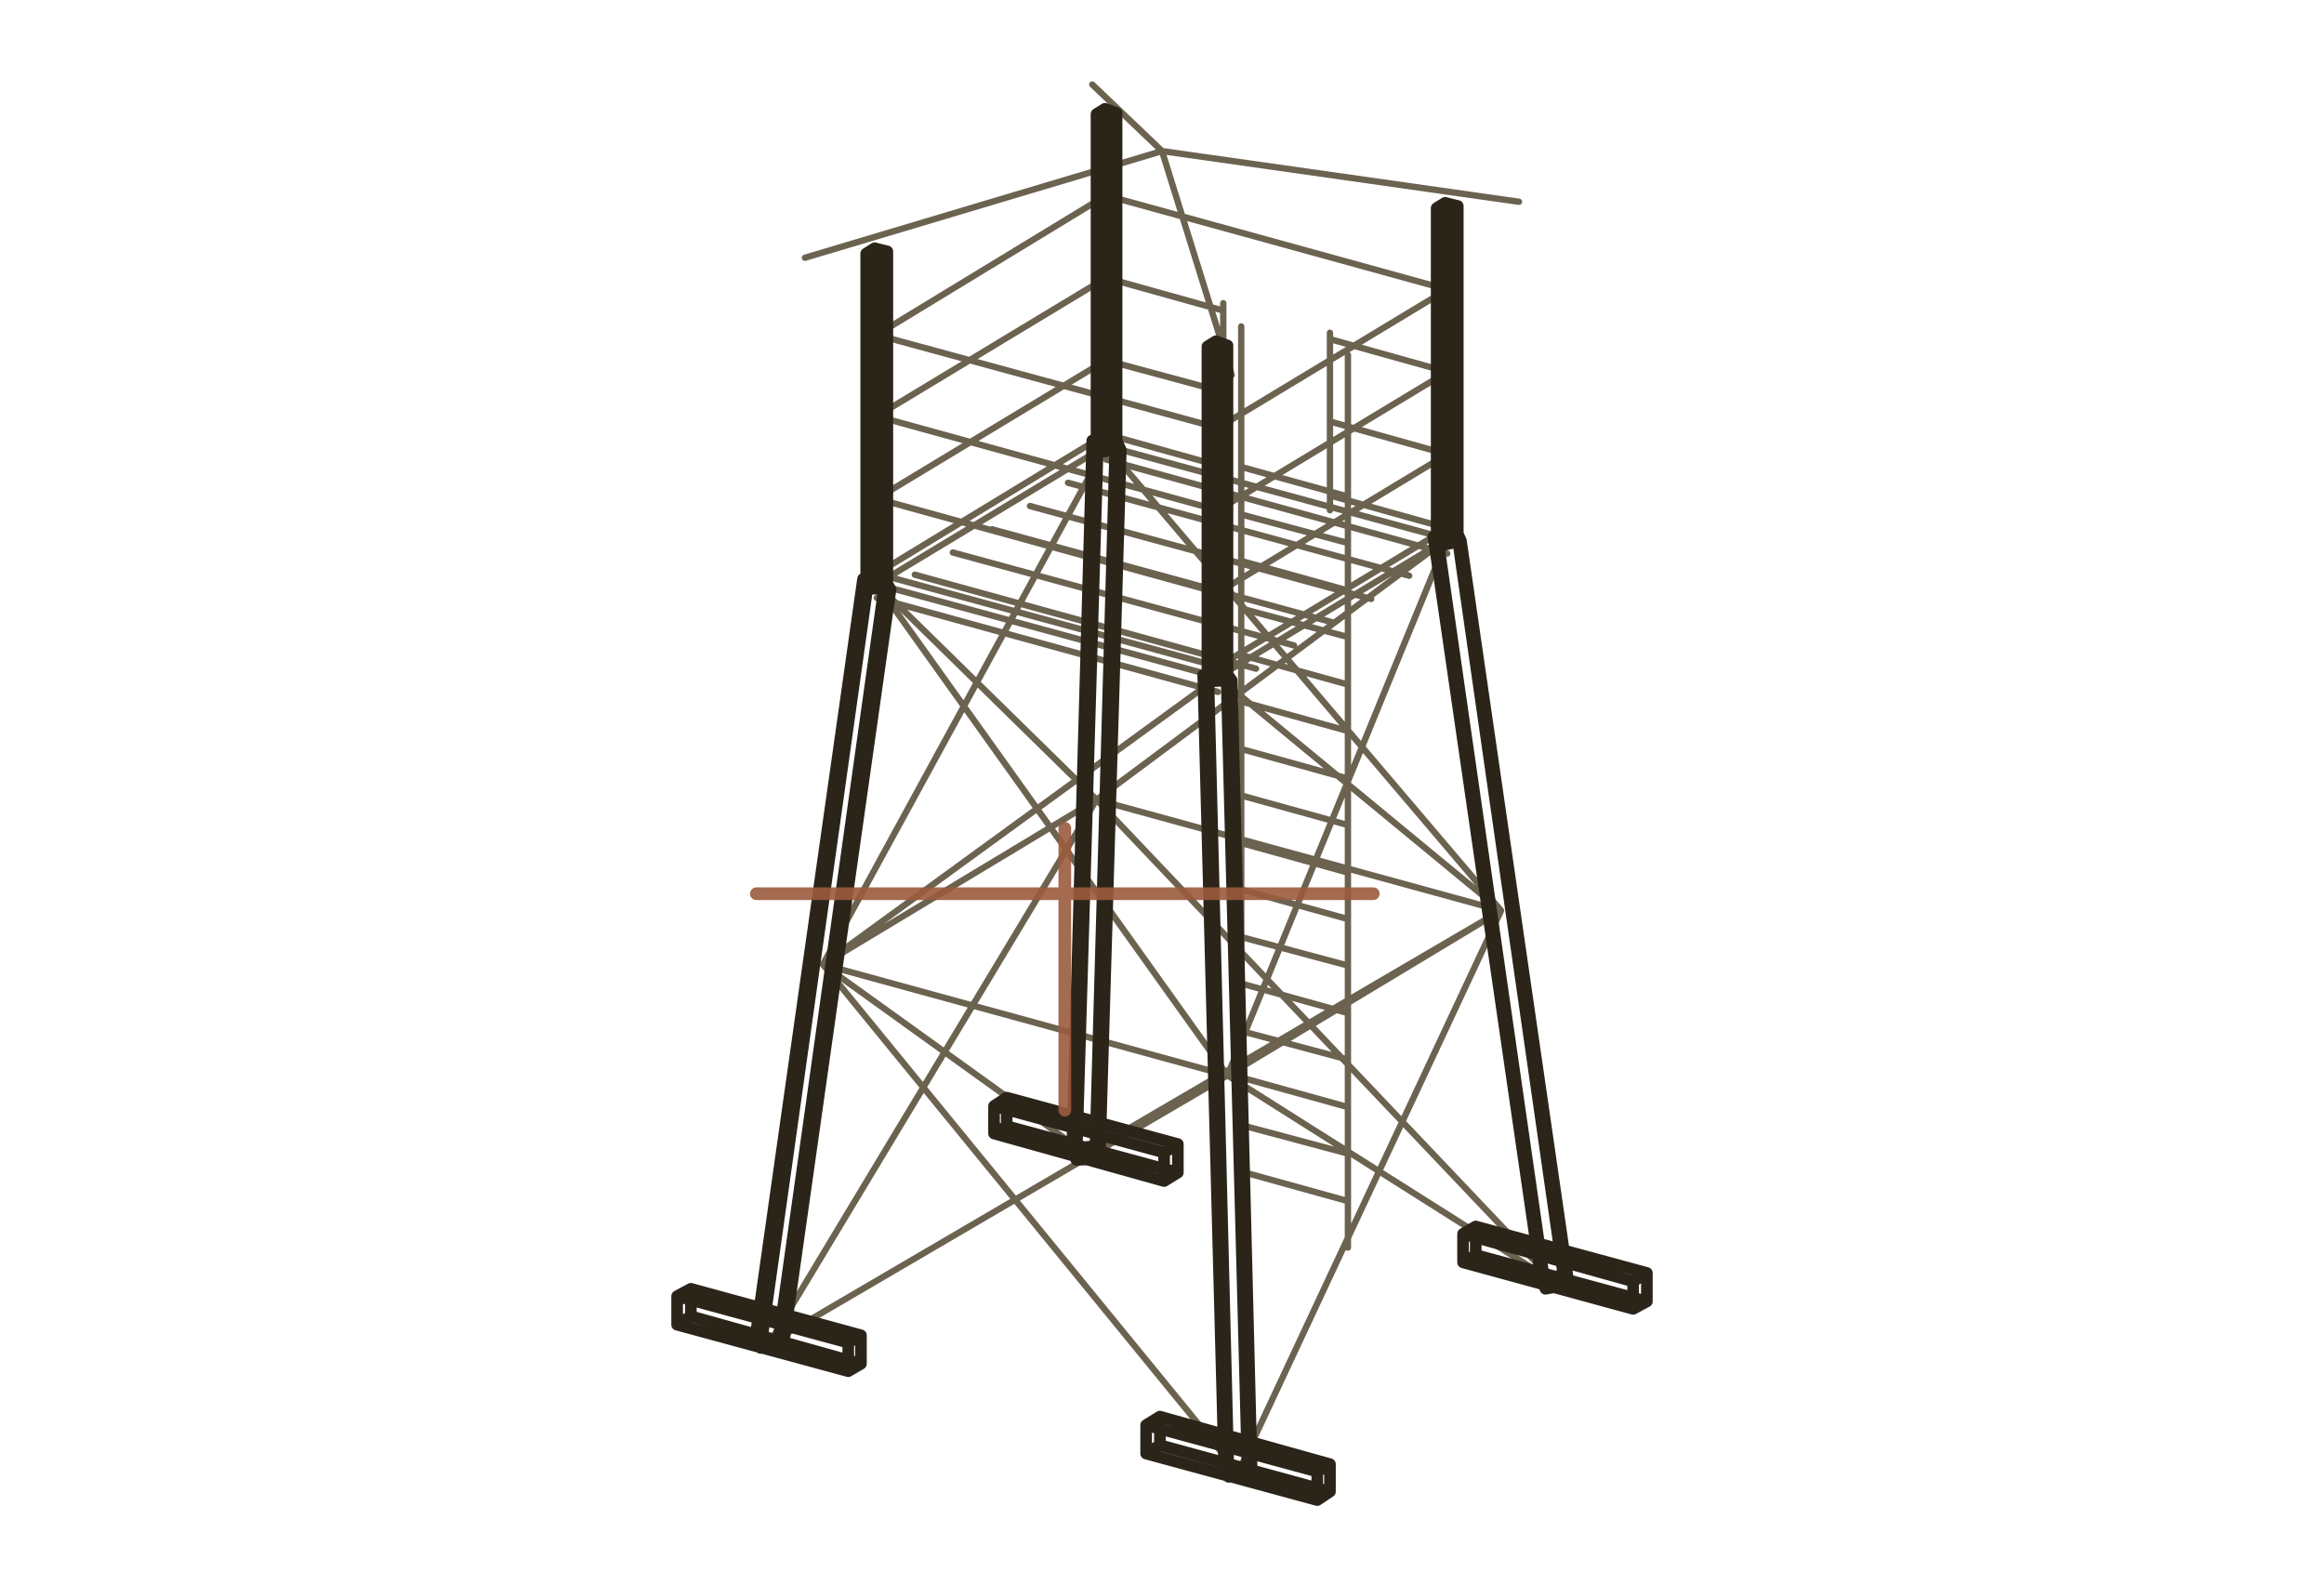
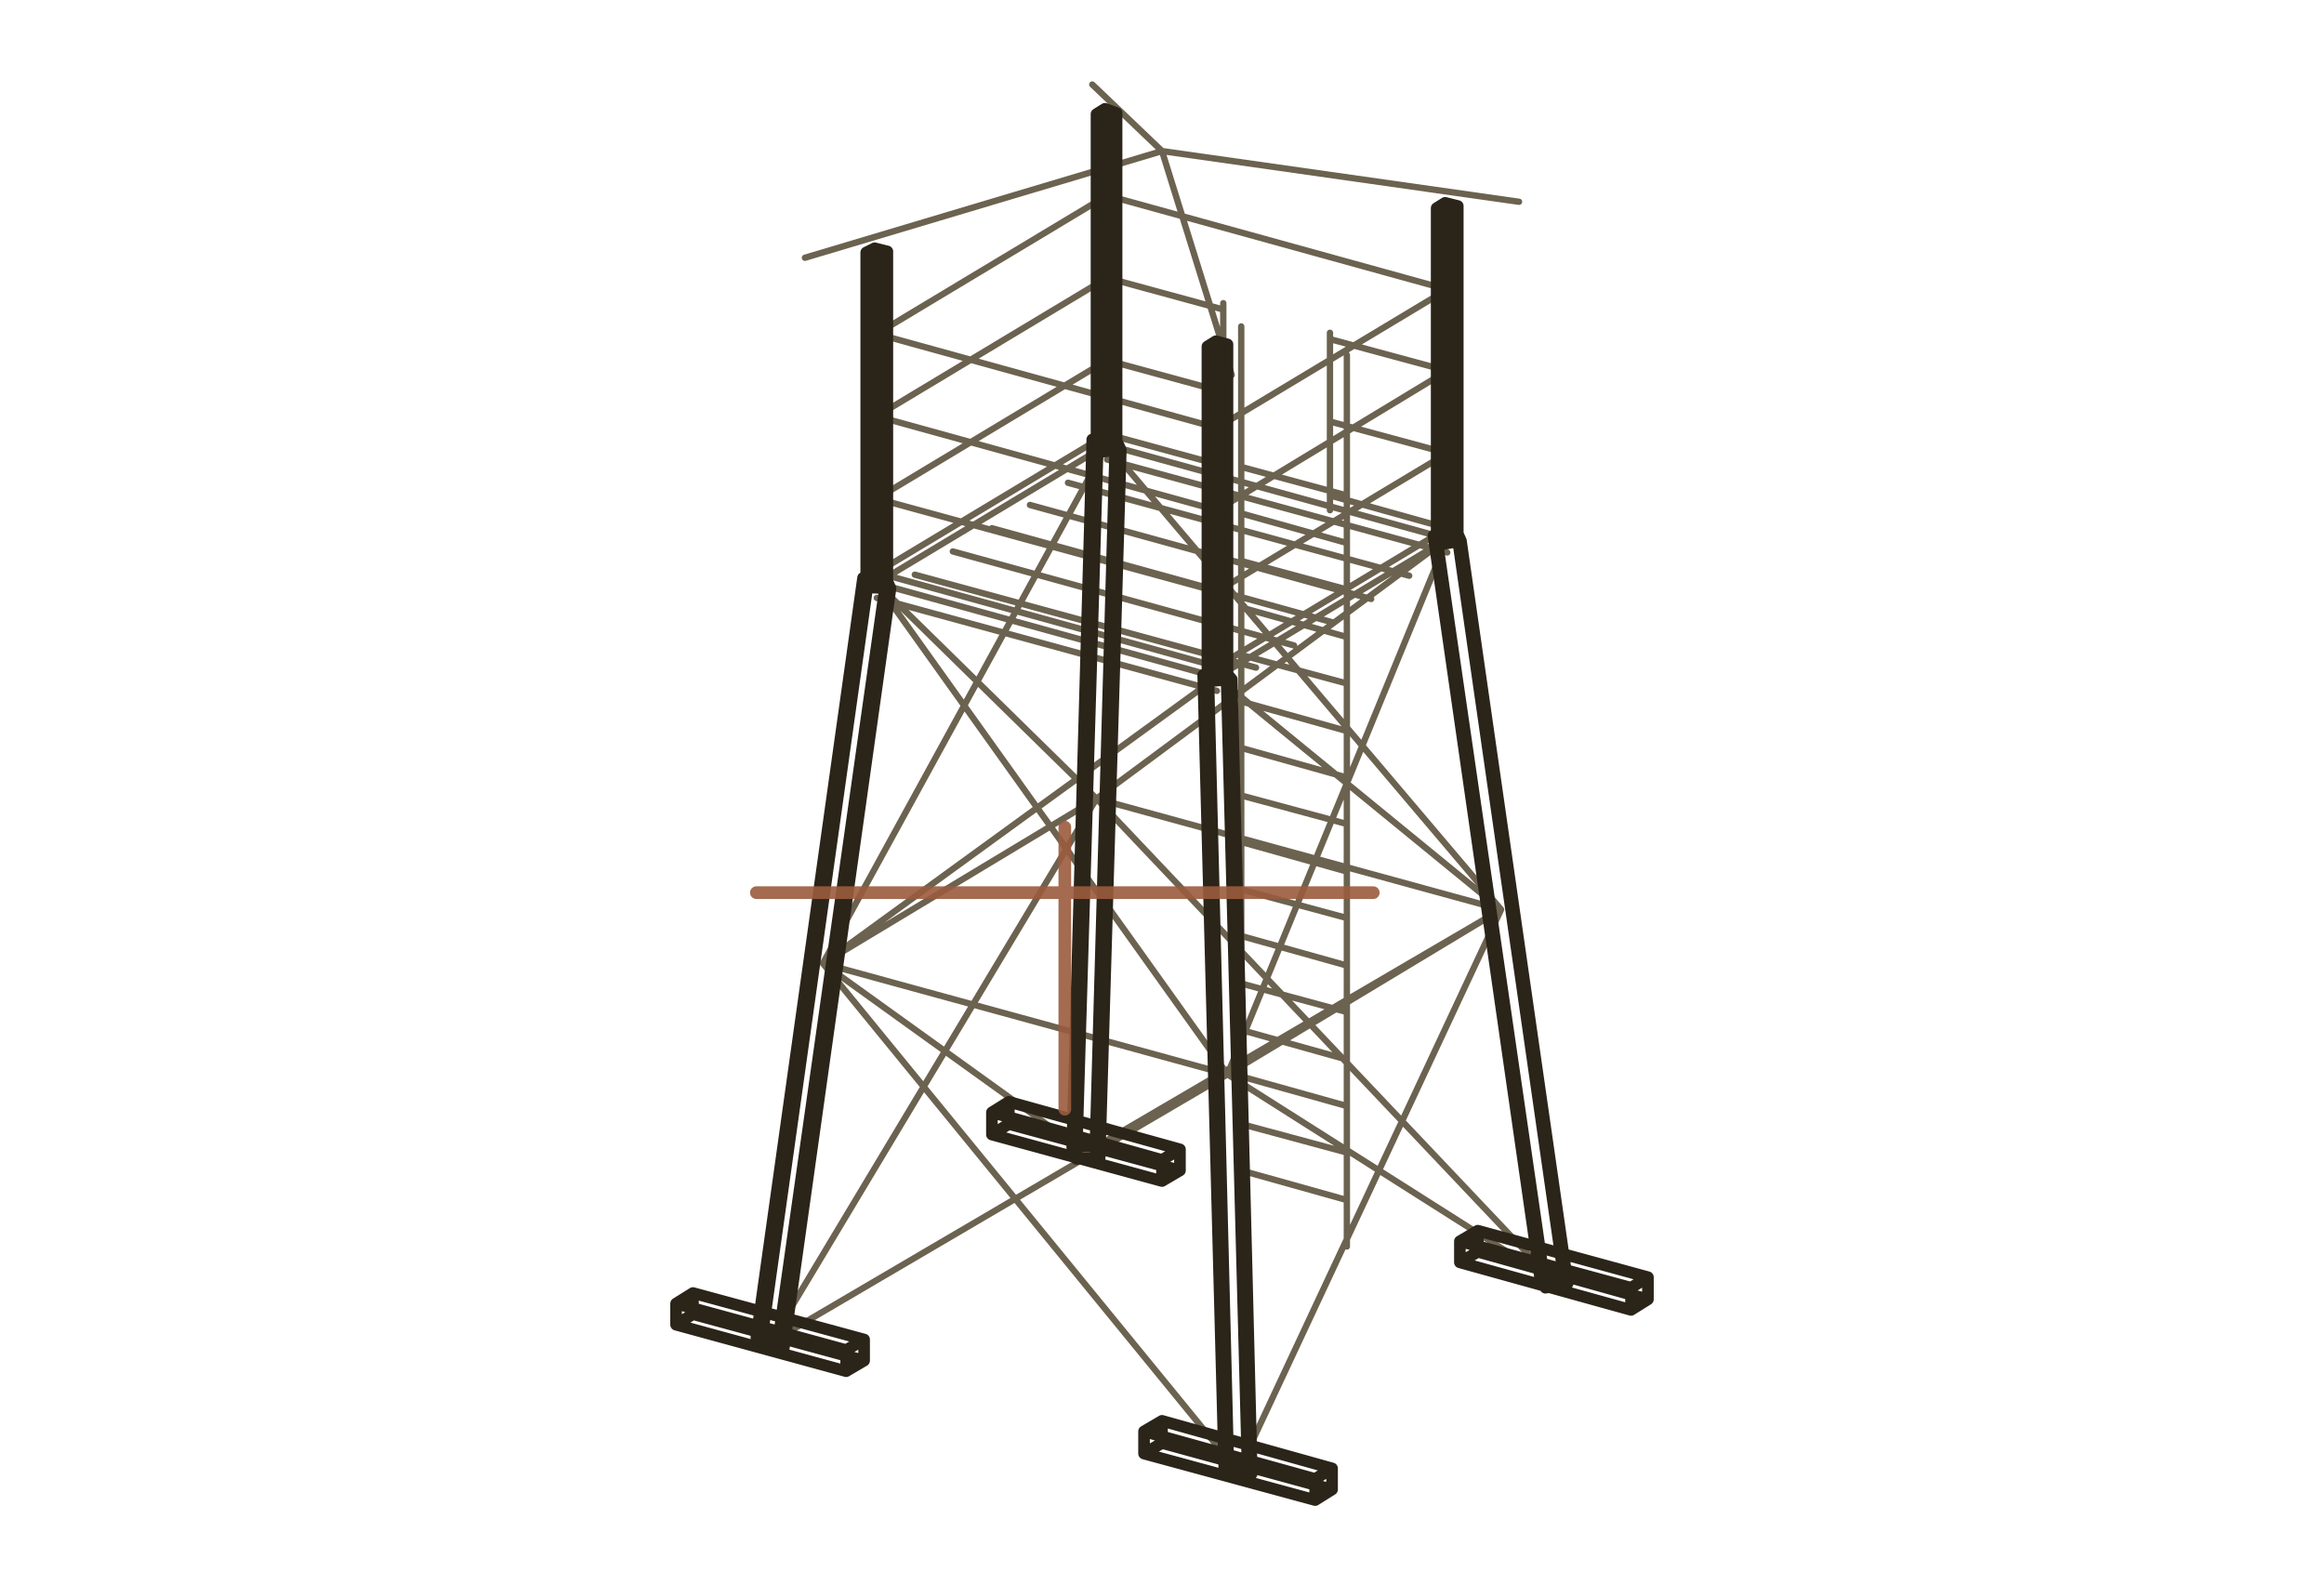
<svg xmlns="http://www.w3.org/2000/svg" viewBox="0 0 220 150" width="220" height="150" role="img">
  <g fill="none" stroke="#6b6250" stroke-width="0.6" stroke-linecap="round">
-     <path d="M103.8 75.7L142.1 86.2M102.8 109.2L142.1 86.2M147.2 121.4L103.8 75.7M142.1 86.2L116.2 101.8M147.2 121.4L116.2 101.8M117.2 139.4L142.1 86.2M116.2 101.8L77.9 91.3M117.2 139.4L77.9 91.3M72.8 127.2L116.2 101.8M77.9 91.3L103.8 75.7M72.8 127.2L103.8 75.7M102.8 109.2L77.9 91.3M104.7 42.2L137 51M103.8 75.7L137 51M142.1 86.2L104.7 42.2M137 51L115.3 64.1M142.1 86.2L115.3 64.1M116.2 101.8L137 51M115.3 64.1L83 55.3M116.2 101.8L83 55.3M77.9 91.3L115.3 64.1M83 55.3L104.7 42.2M77.9 91.3L104.7 42.2M103.8 75.7L83 55.3M104.7 43.5L137 52.4M101.1 45.7L133.4 54.5M97.5 47.9L129.8 56.7M93.9 50.1L126.1 58.9M90.2 52.3L122.5 61.1M86.6 54.4L118.9 63.3M83 56.6L115.3 65.5M127.6 118.1L127.6 33.6M117.5 115.4L117.5 30.9M127.6 113.7L117.5 110.9M127.6 109.2L117.5 106.5M127.6 104.8L117.5 102M127.6 100.3L117.5 97.6M127.6 95.9L117.5 93.1M127.6 91.4L117.5 88.7M127.6 87L117.5 84.2M127.6 82.6L117.5 79.8M127.6 78.1L117.5 75.3M127.6 73.7L117.5 70.9M127.6 69.2L117.5 66.4M127.6 64.8L117.5 62M127.6 60.3L117.5 57.6M127.6 55.9L117.5 53.1M127.6 51.4L117.5 48.7M127.6 47L117.5 44.2M104.7 42.5L104.7 25.7M115.8 45.6L115.8 28.7M104.7 26.3L115.8 29.4M104.7 34.1L115.8 37.1M104.7 41.1L115.8 44.2M125.9 48.3L125.9 31.5M137 51.4L137 34.5M125.9 32.1L137 35.2M125.9 39.9L137 43M125.9 46.9L137 50M137 51.4L137 34.5M115.3 64.5L115.3 47.7M137 35.2L115.3 48.3M137 43L115.3 56.1M137 50L115.3 63.1M115.3 64.5L115.3 47.7M83 55.7L83 38.8M115.3 48.3L83 39.4M115.3 56.1L83 47.2M115.3 63.1L83 54.3M83 55.7L83 38.8M104.7 42.5L104.7 25.7M83 39.4L104.7 26.3M83 47.2L104.7 34.1M83 54.3L104.7 41.1M104.7 18.5L137 27.4M137 27.4L115.3 40.5M115.3 40.5L83 31.7M83 31.7L104.7 18.5M103.4 8L110 14.3M143.8 19.1L110 14.3M116.6 35.5L110 14.3M76.2 24.4L110 14.3" />
+     <path d="M103.8 75.6L142.1 86.1M102.8 109.1L142.1 86.1M147.1 121.3L103.8 75.6M142.1 86.1L116.2 101.7M147.1 121.3L116.2 101.7M117.2 139.3L142.1 86.1M116.2 101.7L77.9 91.2M117.2 139.3L77.9 91.2M72.9 127.1L116.2 101.7M77.9 91.2L103.8 75.6M72.9 127.1L103.8 75.6M102.8 109.1L77.9 91.2M104.8 42.1L137 51M103.8 75.6L137 51M142.1 86.1L104.8 42.1M137 51L115.2 64.1M142.1 86.1L115.2 64.1M116.2 101.7L137 51M115.2 64.1L83 55.2M116.2 101.7L83 55.2M77.9 91.2L115.2 64.1M83 55.2L104.8 42.1M77.9 91.2L104.8 42.1M103.8 75.6L83 55.2M104.8 43.5L137 52.3M101.1 45.7L133.4 54.5M97.5 47.8L129.8 56.7M93.9 50L126.1 58.9M90.2 52.2L122.5 61.1M86.6 54.4L118.9 63.2M83 56.6L115.2 65.4M127.5 118L127.5 33.6M117.5 115.3L117.5 30.9M127.5 113.6L117.5 110.8M127.5 109.1L117.5 106.4M127.5 104.7L117.5 101.9M127.5 100.3L117.5 97.5M127.5 95.8L117.5 93.1M127.5 91.4L117.5 88.6M127.5 86.9L117.5 84.2M127.5 82.5L117.5 79.7M127.5 78L117.5 75.3M127.5 73.6L117.5 70.8M127.5 69.2L117.5 66.4M127.5 64.7L117.5 62M127.5 60.3L117.5 57.5M127.5 55.8L117.5 53.1M127.5 51.4L117.5 48.6M127.5 46.9L117.5 44.2M104.8 42.5L104.8 25.6M115.8 45.5L115.8 28.7M104.8 26.3L115.8 29.3M104.8 34.1L115.8 37.1M104.8 41.1L115.8 44.1M125.9 48.3L125.9 31.5M137 51.3L137 34.5M125.9 32.1L137 35.1M125.9 39.9L137 42.9M125.9 46.9L137 50M137 51.3L137 34.5M115.2 64.5L115.2 47.6M137 35.1L115.2 48.3M137 42.9L115.2 56M137 50L115.2 63.1M115.2 64.5L115.2 47.6M83 55.6L83 38.8M115.2 48.3L83 39.4M115.2 56L83 47.2M115.2 63.1L83 54.2M83 55.6L83 38.8M104.8 42.5L104.8 25.6M83 39.4L104.8 26.3M83 47.2L104.8 34.1M83 54.2L104.8 41.1M104.8 18.5L137 27.4M137 27.4L115.2 40.5M115.2 40.5L83 31.6M83 31.6L104.8 18.5M103.4 8L110 14.3M143.8 19.1L110 14.3M116.6 35.5L110 14.3M76.2 24.4L110 14.3" />
  </g>
  <g fill="none" stroke="#2b2419" stroke-width="1.1" stroke-linecap="round">
-     <path d="M95.3 106.6L94.1 107.3M95.3 103.9L94.1 104.7M111.5 111L110.2 111.8M111.5 108.3L110.2 109.1M95.3 106.6L95.3 103.9M94.1 107.3L94.1 104.7M111.5 111L111.5 108.3M110.2 111.8L110.2 109.1M95.3 106.6L111.5 111M94.1 107.3L110.2 111.8M95.3 103.9L111.5 108.3M94.1 104.7L110.2 109.1M139.7 118.8L138.5 119.5M139.7 116.1L138.5 116.8M155.9 123.2L154.6 123.9M155.9 120.5L154.6 121.3M139.7 118.8L139.7 116.1M138.5 119.5L138.5 116.8M155.9 123.2L155.9 120.5M154.6 123.9L154.6 121.3M139.7 118.8L155.9 123.2M138.5 119.5L154.6 123.9M139.7 116.1L155.9 120.5M138.5 116.8L154.6 121.3M109.8 136.8L108.5 137.6M109.8 134.1L108.5 134.9M125.9 141.2L124.7 142M125.9 138.6L124.7 139.3M109.8 136.8L109.8 134.1M108.5 137.6L108.5 134.9M125.9 141.2L125.9 138.6M124.7 142L124.7 139.3M109.8 136.8L125.9 141.2M108.5 137.6L124.7 142M109.8 134.1L125.9 138.6M108.5 134.9L124.7 139.3M65.4 124.6L64.1 125.4M65.4 122L64.1 122.7M81.5 129.1L80.3 129.8M81.5 126.4L80.3 127.1M65.4 124.6L65.4 122M64.1 125.4L64.1 122.7M81.5 129.1L81.5 126.4M80.3 129.8L80.3 127.1M65.4 124.6L81.5 129.1M64.1 125.4L80.3 129.8M65.4 122L81.5 126.4M64.1 122.7L80.3 127.1M104.1 109.7L101.9 109.8M103.7 108.5L101.5 108.7M106.1 42.6L103.9 42.8M105.6 41.5L103.4 41.7M104.1 109.7L103.7 108.5M101.9 109.8L101.5 108.7M106.1 42.6L105.6 41.5M103.9 42.8L103.4 41.7M104.1 109.7L106.1 42.6M101.9 109.8L103.9 42.8M103.7 108.5L105.6 41.5M101.5 108.7L103.4 41.7M146.3 122L145.9 121.1M148.5 121.6L148 120.7M136.2 51.7L135.7 50.8M138.3 51.2L137.9 50.3M146.3 122L148.5 121.6M145.9 121.1L148 120.7M136.2 51.7L138.3 51.2M135.7 50.8L137.9 50.3M146.3 122L136.2 51.7M145.9 121.1L135.7 50.8M148.5 121.6L138.3 51.2M148 120.7L137.9 50.3M115.9 139.2L118.1 139M116.3 139.8L118.5 139.6M113.9 63.9L116.1 63.7M114.4 64.5L116.6 64.4M115.9 139.2L116.3 139.8M118.1 139L118.5 139.6M113.9 63.9L114.4 64.5M116.1 63.7L116.6 64.4M115.9 139.2L113.9 63.9M118.1 139L116.1 63.7M116.3 139.8L114.4 64.5M118.5 139.6L116.6 64.4M73.7 126.8L74.1 127.7M71.5 126.7L72 127.6M83.8 54.9L84.3 55.8M81.7 54.8L82.1 55.7M73.7 126.8L71.5 126.7M74.1 127.7L72 127.6M83.8 54.9L81.7 54.8M84.3 55.8L82.1 55.7M73.7 126.8L83.8 54.9M74.1 127.7L84.3 55.8M71.5 126.7L81.7 54.8M72 127.6L82.1 55.7M105.7 41.8L104.9 42.3M104.6 41.5L103.8 42M105.7 10.7L104.9 11.1M104.6 10.3L103.8 10.8M105.7 41.8L104.6 41.5M104.9 42.3L103.8 42M105.7 10.7L104.6 10.3M104.9 11.1L103.8 10.8M105.7 41.8L105.7 10.7M104.9 42.3L104.9 11.1M104.6 41.5L104.6 10.3M103.8 42L103.8 10.8M138 50.7L137.2 51.1M136.8 50.3L136 50.8M138 19.5L137.2 20M136.8 19.2L136 19.7M138 50.7L136.8 50.3M137.2 51.1L136 50.8M138 19.5L136.8 19.2M137.2 20L136 19.7M138 50.7L138 19.5M137.2 51.1L137.2 20M136.8 50.3L136.8 19.2M136 50.8L136 19.7M116.2 63.8L115.4 64.3M115.1 63.5L114.3 63.9M116.2 32.7L115.4 33.1M115.1 32.3L114.3 32.8M116.2 63.8L115.1 63.5M115.4 64.3L114.3 63.9M116.2 32.7L115.1 32.3M115.4 33.1L114.3 32.8M116.2 63.8L116.2 32.7M115.4 64.3L115.4 33.1M115.1 63.5L115.1 32.3M114.3 63.9L114.3 32.8M84 54.9L83.2 55.4M82.8 54.6L82 55.1M84 23.8L83.2 24.3M82.8 23.5L82 24M84 54.9L82.8 54.6M83.2 55.4L82 55.1M84 23.8L82.8 23.5M83.2 24.3L82 24M84 54.9L84 23.8M83.2 55.4L83.2 24.3M82.8 54.6L82.8 23.5M82 55.1L82 24" />
+     <path d="M93.9 107.4L93.9 105.3M95.5 106.4L95.5 104.3M110 111.8L110 109.8M111.7 110.8L111.7 108.8M93.9 107.4L95.5 106.4M93.9 105.3L95.5 104.3M110 111.8L111.7 110.8M110 109.8L111.7 108.8M93.9 107.4L110 111.8M93.9 105.3L110 109.8M95.5 106.4L111.7 110.8M95.5 104.3L111.7 108.8M138.2 119.5L138.2 117.5M139.9 118.5L139.9 116.5M154.4 124L154.4 121.9M156 123L156 120.9M138.2 119.5L139.9 118.5M138.2 117.5L139.9 116.5M154.4 124L156 123M154.4 121.9L156 120.9M138.2 119.5L154.4 124M138.2 117.5L154.4 121.9M139.9 118.5L156 123M139.9 116.5L156 120.9M108.3 137.6L108.3 135.5M110 136.6L110 134.5M124.5 142L124.5 140M126.1 141L126.1 139M108.3 137.6L110 136.6M108.3 135.5L110 134.5M124.5 142L126.1 141M124.5 140L126.1 139M108.3 137.6L124.5 142M108.3 135.5L124.5 140M110 136.6L126.1 141M110 134.5L126.1 139M64 125.4L64 123.4M65.6 124.4L65.6 122.4M80.1 129.8L80.1 127.8M81.8 128.8L81.8 126.8M64 125.4L65.6 124.4M64 123.4L65.6 122.4M80.1 129.8L81.8 128.8M80.1 127.8L81.8 126.8M64 125.4L80.1 129.8M64 123.4L80.1 127.8M65.6 124.4L81.8 128.8M65.6 122.4L81.8 126.8M104.1 109.6L101.9 109.7M103.7 108.4L101.5 108.6M106.1 42.6L103.9 42.8M105.6 41.5L103.4 41.6M104.1 109.6L103.7 108.4M101.9 109.7L101.5 108.6M106.1 42.6L105.6 41.5M103.9 42.8L103.4 41.6M104.1 109.6L106.1 42.6M101.9 109.7L103.9 42.8M103.7 108.4L105.6 41.5M101.5 108.6L103.4 41.6M146.3 121.9L145.8 121M148.4 121.5L148 120.6M136.1 51.6L135.7 50.7M138.3 51.2L137.9 50.3M146.3 121.9L148.4 121.5M145.8 121L148 120.6M136.1 51.6L138.3 51.2M135.7 50.7L137.9 50.3M146.3 121.9L136.1 51.6M145.8 121L135.7 50.7M148.4 121.5L138.3 51.2M148 120.6L137.9 50.3M115.9 139.1L118.1 138.9M116.3 139.7L118.5 139.5M113.9 63.9L116.1 63.7M114.4 64.5L116.6 64.3M115.9 139.1L116.3 139.7M118.1 138.9L118.5 139.5M113.9 63.9L114.4 64.5M116.1 63.7L116.6 64.3M115.9 139.1L113.9 63.9M118.1 138.9L116.1 63.7M116.3 139.7L114.4 64.5M118.5 139.5L116.6 64.3M73.7 126.7L74.2 127.6M71.6 126.6L72 127.5M83.9 54.8L84.3 55.7M81.7 54.7L82.1 55.6M73.7 126.7L71.6 126.6M74.2 127.6L72 127.5M83.9 54.8L81.7 54.7M84.3 55.7L82.1 55.6M73.7 126.7L83.9 54.8M74.2 127.6L84.3 55.7M71.6 126.6L81.7 54.7M72 127.5L82.1 55.6M105.7 41.8L104.9 42.2M104.6 41.4L103.8 41.9M105.7 10.7L104.9 11.1M104.6 10.3L103.8 10.8M105.7 41.8L104.6 41.4M104.9 42.2L103.8 41.9M105.7 10.7L104.6 10.3M104.9 11.1L103.8 10.8M105.7 41.8L105.7 10.7M104.9 42.2L104.9 11.1M104.6 41.4L104.6 10.3M103.8 41.9L103.8 10.8M138 50.6L137.2 51.1M136.8 50.3L136 50.8M138 19.5L137.2 20M136.8 19.2L136 19.7M138 50.6L136.8 50.3M137.2 51.1L136 50.8M138 19.5L136.8 19.2M137.2 20L136 19.7M138 50.6L138 19.5M137.2 51.1L137.2 20M136.8 50.3L136.8 19.2M136 50.8L136 19.7M116.2 63.7L115.4 64.2M115.1 63.4L114.3 63.9M116.2 32.6L115.4 33.1M115.1 32.3L114.3 32.8M116.2 63.7L115.1 63.4M115.4 64.2L114.3 63.9M116.2 32.6L115.1 32.3M115.4 33.1L114.3 32.8M116.2 63.7L116.2 32.6M115.4 64.2L115.4 33.1M115.1 63.4L115.1 32.3M114.3 63.9L114.3 32.8M84 54.9L83.2 55.4M82.8 54.6L82 55M84 23.8L83.2 24.3M82.8 23.5L82 23.9M84 54.9L82.8 54.6M83.2 55.4L82 55M84 23.8L82.8 23.5M83.2 24.3L82 23.9M84 54.9L84 23.8M83.2 55.4L83.2 24.3M82.8 54.6L82.8 23.5M82 55L82 23.9" />
  </g>
  <g fill="none" stroke="#9a5b3d" stroke-width="1.2" stroke-linecap="round" opacity="0.9">
-     <path d="M100.8 105.1L100.8 78.4M71.6 84.6L130 84.6" />
+     <path d="M100.8 105L100.8 78.3M71.6 84.5L130 84.5" />
  </g>
</svg>
